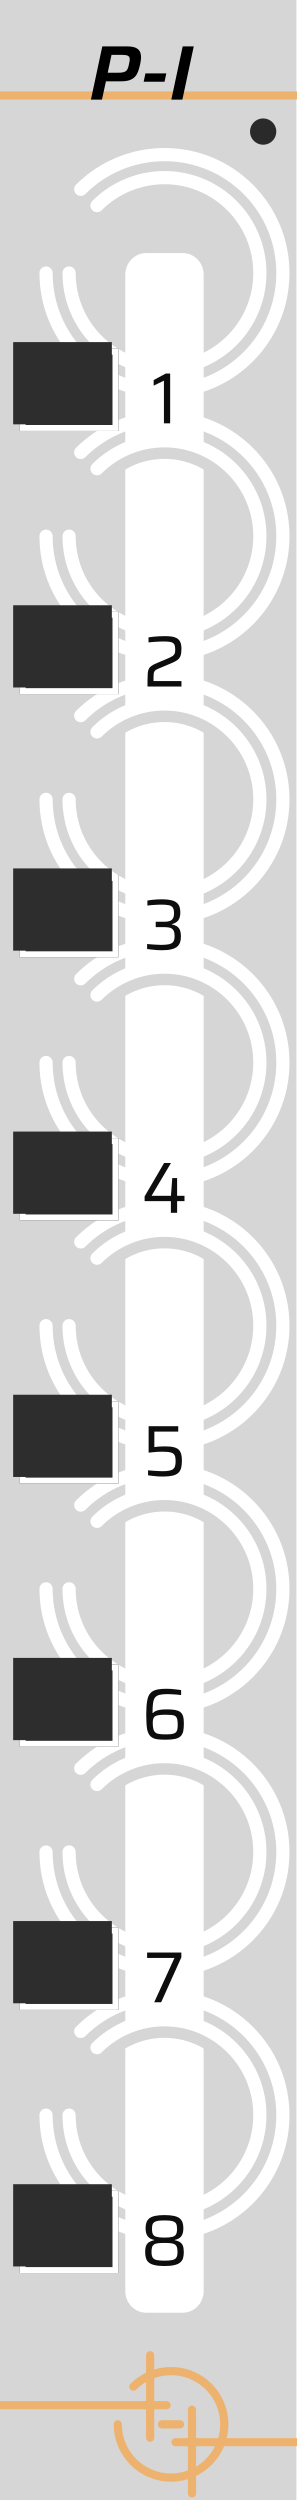
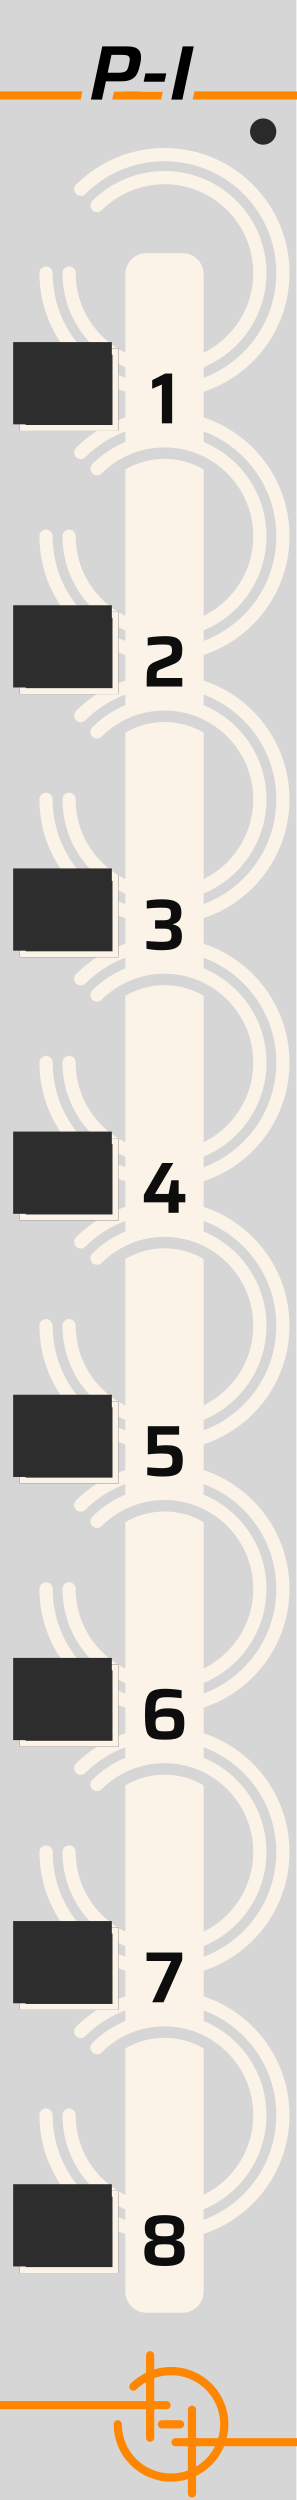
<svg xmlns="http://www.w3.org/2000/svg" width="100%" height="100%" viewBox="0 0 45 380" version="1.1" xml:space="preserve" style="fill-rule:evenodd;clip-rule:evenodd;stroke-linecap:round;stroke-linejoin:round;stroke-miterlimit:1.5;">
  <g id="background" transform="matrix(0.3,0,0,1,0,0)">
    <rect x="0" y="0" width="150" height="380" style="fill:rgb(214,214,214);" />
  </g>
  <g id="not-things-lines" transform="matrix(0.00411803,0,0,0.00411803,-22.2673,355.894)">
    <g transform="matrix(0.978109,0,0,0.959074,7233.25,-101.159)">
-       <path d="M4760,3985L9305.27,3985" style="fill:none;stroke:rgb(238,178,111);stroke-width:313.37px;" />
+       <path d="M4760,3985L9305.27,3985" style="fill:none;stroke:rgb(255,134,0);stroke-width:313.37px;" />
    </g>
    <g transform="matrix(0.970692,0,0,0.959074,7272.62,-101.159)">
-       <path d="M4410,2560L-1921.67,2560" style="fill:none;stroke:rgb(238,178,111);stroke-width:314.58px;" />
+       <path d="M4410,2560L-1921.67,2560" style="fill:none;stroke:rgb(255,134,0);stroke-width:314.58px;" />
    </g>
    <g transform="matrix(0.96045,0,0,0.96045,7473.62,-1632.04)">
-       <path d="M5226.34,4325L5226.34,7541.25" style="fill:none;stroke:rgb(238,178,111);stroke-width:316.04px;" />
+       <path d="M5226.34,4325L5226.34,7541.25" style="fill:none;stroke:rgb(255,134,0);stroke-width:316.04px;" />
    </g>
    <g transform="matrix(0.959074,0,0,0.960269,7146.63,-1632.54)">
-       <path d="M3964.79,5400L3964.79,2232.68" style="fill:none;stroke:rgb(238,178,111);stroke-width:316.3px;" />
+       <path d="M3964.79,5400L3964.79,2232.68" style="fill:none;stroke:rgb(255,134,0);stroke-width:316.3px;" />
    </g>
    <g transform="matrix(0.959074,0,0,0.959074,7323.91,-101.095)">
-       <path d="M4235,3297L4935,3297" style="fill:none;stroke:rgb(238,178,111);stroke-width:316.5px;" />
+       <path d="M4235,3297L4935,3297" style="fill:none;stroke:rgb(255,134,0);stroke-width:316.5px;" />
    </g>
    <g transform="matrix(0.950864,0,0,0.950864,7164.38,-150.825)">
-       <path d="M3330.5,1915.9C3704.78,1541.63 4221.7,1310 4792.3,1310C5933.49,1310 6860,2236.51 6860,3377.7C6860,4518.9 5933.49,5445.4 4792.3,5445.4C3651.1,5445.4 2724.6,4518.9 2724.6,3377.7" style="fill:none;stroke:rgb(238,178,111);stroke-width:319.23px;" />
+       <path d="M3330.5,1915.9C3704.78,1541.63 4221.7,1310 4792.3,1310C5933.49,1310 6860,2236.51 6860,3377.7C6860,4518.9 5933.49,5445.4 4792.3,5445.4C3651.1,5445.4 2724.6,4518.9 2724.6,3377.7" style="fill:none;stroke:rgb(255,134,0);stroke-width:319.23px;" />
    </g>
  </g>
  <g id="input" transform="matrix(1,0,0,1,-1.5,-10)">
    <g id="controls-background">
      <g transform="matrix(0.78158,0,0,0.916412,5.85871,29.4938)">
-         <path d="M33.447,24.286L33.447,358.743C33.447,360.399 31.87,361.744 29.928,361.744L22.891,361.744C20.949,361.744 19.373,360.399 19.373,358.743L19.373,24.286C19.373,22.63 20.949,21.285 22.891,21.285L29.928,21.285C31.87,21.285 33.447,22.63 33.447,24.286Z" style="fill:white;stroke:white;stroke-width:1.17px;" />
+         <path d="M33.447,24.286L33.447,358.743C33.447,360.399 31.87,361.744 29.928,361.744L22.891,361.744C20.949,361.744 19.373,360.399 19.373,358.743L19.373,24.286C19.373,22.63 20.949,21.285 22.891,21.285L29.928,21.285C31.87,21.285 33.447,22.63 33.447,24.286Z" style="fill:rgb(252,243,232);stroke:rgb(252,243,232);stroke-width:1.17px;" />
      </g>
      <g id="in-8-cutout" transform="matrix(1.1087,0,0,1.1087,-2.88043,-22.7283)">
        <path d="M34.632,311.368C32.475,309.212 29.55,308 26.5,308C23.45,308 20.525,309.212 18.368,311.368C20.525,309.212 23.45,308 26.5,308C29.55,308 32.475,309.212 34.632,311.368Z" style="fill:none;stroke:rgb(214,214,214);stroke-width:1.8px;stroke-linecap:butt;stroke-miterlimit:2;" />
      </g>
      <g id="in-7-cutout" transform="matrix(1.1087,0,0,1.1087,-2.88043,-62.7283)">
        <path d="M34.632,311.368C32.475,309.212 29.55,308 26.5,308C23.45,308 20.525,309.212 18.368,311.368C20.525,309.212 23.45,308 26.5,308C29.55,308 32.475,309.212 34.632,311.368Z" style="fill:none;stroke:rgb(214,214,214);stroke-width:1.8px;stroke-linecap:butt;stroke-miterlimit:2;" />
      </g>
      <g id="in-6-cutout" transform="matrix(1.1087,0,0,1.1087,-2.88043,-102.728)">
        <path d="M34.632,311.368C32.475,309.212 29.55,308 26.5,308C23.45,308 20.525,309.212 18.368,311.368C20.525,309.212 23.45,308 26.5,308C29.55,308 32.475,309.212 34.632,311.368Z" style="fill:none;stroke:rgb(214,214,214);stroke-width:1.8px;stroke-linecap:butt;stroke-miterlimit:2;" />
      </g>
      <g id="in-5-cutout" transform="matrix(1.1087,0,0,1.1087,-2.88043,-142.728)">
        <path d="M34.632,311.368C32.475,309.212 29.55,308 26.5,308C23.45,308 20.525,309.212 18.368,311.368C20.525,309.212 23.45,308 26.5,308C29.55,308 32.475,309.212 34.632,311.368Z" style="fill:none;stroke:rgb(214,214,214);stroke-width:1.8px;stroke-linecap:butt;stroke-miterlimit:2;" />
      </g>
      <g id="in-4-cutout" transform="matrix(1.1087,0,0,1.1087,-2.88043,-182.728)">
        <path d="M34.632,311.368C32.475,309.212 29.55,308 26.5,308C23.45,308 20.525,309.212 18.368,311.368C20.525,309.212 23.45,308 26.5,308C29.55,308 32.475,309.212 34.632,311.368Z" style="fill:none;stroke:rgb(214,214,214);stroke-width:1.8px;stroke-linecap:butt;stroke-miterlimit:2;" />
      </g>
      <g id="in-3-cutout" transform="matrix(1.1087,0,0,1.1087,-2.88043,-222.728)">
        <path d="M34.632,311.368C32.475,309.212 29.55,308 26.5,308C23.45,308 20.525,309.212 18.368,311.368C20.525,309.212 23.45,308 26.5,308C29.55,308 32.475,309.212 34.632,311.368Z" style="fill:none;stroke:rgb(214,214,214);stroke-width:1.8px;stroke-linecap:butt;stroke-miterlimit:2;" />
      </g>
      <g id="in-2-cutout" transform="matrix(1.1087,0,0,1.1087,-2.88043,-262.728)">
        <path d="M34.632,311.368C32.475,309.212 29.55,308 26.5,308C23.45,308 20.525,309.212 18.368,311.368C20.525,309.212 23.45,308 26.5,308C29.55,308 32.475,309.212 34.632,311.368Z" style="fill:none;stroke:rgb(214,214,214);stroke-width:1.8px;stroke-linecap:butt;stroke-miterlimit:2;" />
      </g>
      <g id="in-8" transform="matrix(1.56522,0,0,1.56522,-14.9783,-168.587)">
-         <path d="M15,319.5C15,325.851 20.149,331 26.5,331C32.847,331 38,325.847 38,319.5C38,313.153 32.847,308 26.5,308C23.45,308 20.525,309.212 18.368,311.368C20.525,309.212 23.45,308 26.5,308C32.847,308 38,313.153 38,319.5C38,325.847 32.847,331 26.5,331C20.149,331 15,325.851 15,319.5Z" style="fill:none;stroke:white;stroke-width:1.28px;stroke-linecap:butt;stroke-miterlimit:2;" />
+         <path d="M15,319.5C15,325.851 20.149,331 26.5,331C32.847,331 38,325.847 38,319.5C38,313.153 32.847,308 26.5,308C23.45,308 20.525,309.212 18.368,311.368C20.525,309.212 23.45,308 26.5,308C32.847,308 38,313.153 38,319.5C38,325.847 32.847,331 26.5,331C20.149,331 15,325.851 15,319.5Z" style="fill:none;stroke:rgb(252,243,232);stroke-width:1.28px;stroke-linecap:butt;stroke-miterlimit:2;" />
      </g>
      <g id="in-7" transform="matrix(1.56522,0,0,1.56522,-14.9783,-145.978)">
-         <path d="M15,279.5C15,285.851 20.149,291 26.5,291C32.847,291 38,285.847 38,279.5C38,273.153 32.847,268 26.5,268C23.45,268 20.525,269.212 18.368,271.368C20.525,269.212 23.45,268 26.5,268C32.847,268 38,273.153 38,279.5C38,285.847 32.847,291 26.5,291C20.149,291 15,285.851 15,279.5Z" style="fill:none;stroke:white;stroke-width:1.28px;stroke-linecap:butt;stroke-miterlimit:2;" />
+         <path d="M15,279.5C15,285.851 20.149,291 26.5,291C32.847,291 38,285.847 38,279.5C38,273.153 32.847,268 26.5,268C23.45,268 20.525,269.212 18.368,271.368C20.525,269.212 23.45,268 26.5,268C32.847,268 38,273.153 38,279.5C38,285.847 32.847,291 26.5,291C20.149,291 15,285.851 15,279.5Z" style="fill:none;stroke:rgb(252,243,232);stroke-width:1.28px;stroke-linecap:butt;stroke-miterlimit:2;" />
      </g>
      <g id="in-6" transform="matrix(1.56522,0,0,1.56522,-14.9783,-123.37)">
-         <path d="M15,239.5C15,245.851 20.149,251 26.5,251C32.847,251 38,245.847 38,239.5C38,233.153 32.847,228 26.5,228C23.45,228 20.525,229.212 18.368,231.368C20.525,229.212 23.45,228 26.5,228C32.847,228 38,233.153 38,239.5C38,245.847 32.847,251 26.5,251C20.149,251 15,245.851 15,239.5Z" style="fill:none;stroke:white;stroke-width:1.28px;stroke-linecap:butt;stroke-miterlimit:2;" />
+         <path d="M15,239.5C15,245.851 20.149,251 26.5,251C32.847,251 38,245.847 38,239.5C38,233.153 32.847,228 26.5,228C23.45,228 20.525,229.212 18.368,231.368C20.525,229.212 23.45,228 26.5,228C32.847,228 38,233.153 38,239.5C38,245.847 32.847,251 26.5,251C20.149,251 15,245.851 15,239.5Z" style="fill:none;stroke:rgb(252,243,232);stroke-width:1.28px;stroke-linecap:butt;stroke-miterlimit:2;" />
      </g>
      <g id="in-5" transform="matrix(1.56522,0,0,1.56522,-14.9783,-100.761)">
-         <path d="M15,199.5C15,205.851 20.149,211 26.5,211C32.847,211 38,205.847 38,199.5C38,193.153 32.847,188 26.5,188C23.45,188 20.525,189.212 18.368,191.368C20.525,189.212 23.45,188 26.5,188C32.847,188 38,193.153 38,199.5C38,205.847 32.847,211 26.5,211C20.149,211 15,205.851 15,199.5Z" style="fill:none;stroke:white;stroke-width:1.28px;stroke-linecap:butt;stroke-miterlimit:2;" />
+         <path d="M15,199.5C15,205.851 20.149,211 26.5,211C32.847,211 38,205.847 38,199.5C38,193.153 32.847,188 26.5,188C23.45,188 20.525,189.212 18.368,191.368C20.525,189.212 23.45,188 26.5,188C32.847,188 38,193.153 38,199.5C38,205.847 32.847,211 26.5,211C20.149,211 15,205.851 15,199.5Z" style="fill:none;stroke:rgb(252,243,232);stroke-width:1.28px;stroke-linecap:butt;stroke-miterlimit:2;" />
      </g>
      <g id="in-4" transform="matrix(1.56522,0,0,1.56522,-14.9783,-78.1522)">
-         <path d="M15,159.5C15,165.851 20.149,171 26.5,171C32.847,171 38,165.847 38,159.5C38,153.153 32.847,148 26.5,148C23.45,148 20.525,149.212 18.368,151.368C20.525,149.212 23.45,148 26.5,148C32.847,148 38,153.153 38,159.5C38,165.847 32.847,171 26.5,171C20.149,171 15,165.851 15,159.5Z" style="fill:none;stroke:white;stroke-width:1.28px;stroke-linecap:butt;stroke-miterlimit:2;" />
+         <path d="M15,159.5C15,165.851 20.149,171 26.5,171C32.847,171 38,165.847 38,159.5C38,153.153 32.847,148 26.5,148C23.45,148 20.525,149.212 18.368,151.368C20.525,149.212 23.45,148 26.5,148C32.847,148 38,153.153 38,159.5C38,165.847 32.847,171 26.5,171C20.149,171 15,165.851 15,159.5Z" style="fill:none;stroke:rgb(252,243,232);stroke-width:1.28px;stroke-linecap:butt;stroke-miterlimit:2;" />
      </g>
      <g id="in-3" transform="matrix(1.56522,0,0,1.56522,-14.9783,-55.5435)">
-         <path d="M15,119.5C15,125.851 20.149,131 26.5,131C32.847,131 38,125.847 38,119.5C38,113.153 32.847,108 26.5,108C23.45,108 20.525,109.212 18.368,111.368C20.525,109.212 23.45,108 26.5,108C32.847,108 38,113.153 38,119.5C38,125.847 32.847,131 26.5,131C20.149,131 15,125.851 15,119.5Z" style="fill:none;stroke:white;stroke-width:1.28px;stroke-linecap:butt;stroke-miterlimit:2;" />
+         <path d="M15,119.5C15,125.851 20.149,131 26.5,131C32.847,131 38,125.847 38,119.5C38,113.153 32.847,108 26.5,108C23.45,108 20.525,109.212 18.368,111.368C20.525,109.212 23.45,108 26.5,108C32.847,108 38,113.153 38,119.5C38,125.847 32.847,131 26.5,131C20.149,131 15,125.851 15,119.5Z" style="fill:none;stroke:rgb(252,243,232);stroke-width:1.28px;stroke-linecap:butt;stroke-miterlimit:2;" />
      </g>
      <g id="in-2" transform="matrix(1.56522,0,0,1.56522,-14.9783,-32.9348)">
-         <path d="M15,79.5C15,85.851 20.149,91 26.5,91C32.847,91 38,85.847 38,79.5C38,73.153 32.847,68 26.5,68C23.45,68 20.525,69.212 18.368,71.368C20.525,69.212 23.45,68 26.5,68C32.847,68 38,73.153 38,79.5C38,85.847 32.847,91 26.5,91C20.149,91 15,85.851 15,79.5Z" style="fill:none;stroke:white;stroke-width:1.28px;stroke-linecap:butt;stroke-miterlimit:2;" />
+         <path d="M15,79.5C15,85.851 20.149,91 26.5,91C32.847,91 38,85.847 38,79.5C38,73.153 32.847,68 26.5,68C23.45,68 20.525,69.212 18.368,71.368C20.525,69.212 23.45,68 26.5,68C32.847,68 38,73.153 38,79.5C38,85.847 32.847,91 26.5,91C20.149,91 15,85.851 15,79.5Z" style="fill:none;stroke:rgb(252,243,232);stroke-width:1.28px;stroke-linecap:butt;stroke-miterlimit:2;" />
      </g>
      <g id="in-1" transform="matrix(1.56522,0,0,1.56522,-14.9783,-10.3261)">
-         <path d="M15,39.5C15,45.851 20.149,51 26.5,51C32.847,51 38,45.847 38,39.5C38,33.153 32.847,28 26.5,28C23.45,28 20.525,29.212 18.368,31.368C20.525,29.212 23.45,28 26.5,28C32.847,28 38,33.153 38,39.5C38,45.847 32.847,51 26.5,51C20.149,51 15,45.851 15,39.5Z" style="fill:none;stroke:white;stroke-width:1.28px;stroke-linecap:butt;stroke-miterlimit:2;" />
+         <path d="M15,39.5C15,45.851 20.149,51 26.5,51C32.847,51 38,45.847 38,39.5C38,33.153 32.847,28 26.5,28C23.45,28 20.525,29.212 18.368,31.368C20.525,29.212 23.45,28 26.5,28C32.847,28 38,33.153 38,39.5C38,45.847 32.847,51 26.5,51C20.149,51 15,45.851 15,39.5Z" style="fill:none;stroke:rgb(252,243,232);stroke-width:1.28px;stroke-linecap:butt;stroke-miterlimit:2;" />
      </g>
      <g id="in-81" transform="matrix(1.26087,0,0,1.26087,-6.91304,-71.3478)">
-         <path d="M15,319.5C15,325.851 20.149,331 26.5,331C32.847,331 38,325.847 38,319.5C38,313.153 32.847,308 26.5,308C23.45,308 20.525,309.212 18.368,311.368C20.525,309.212 23.45,308 26.5,308C32.847,308 38,313.153 38,319.5C38,325.847 32.847,331 26.5,331C20.149,331 15,325.851 15,319.5Z" style="fill:none;stroke:white;stroke-width:1.59px;stroke-linecap:butt;stroke-miterlimit:2;" />
+         <path d="M15,319.5C15,325.851 20.149,331 26.5,331C32.847,331 38,325.847 38,319.5C38,313.153 32.847,308 26.5,308C23.45,308 20.525,309.212 18.368,311.368C20.525,309.212 23.45,308 26.5,308C32.847,308 38,313.153 38,319.5C38,325.847 32.847,331 26.5,331C20.149,331 15,325.851 15,319.5Z" style="fill:none;stroke:rgb(252,243,232);stroke-width:1.59px;stroke-linecap:butt;stroke-miterlimit:2;" />
      </g>
      <g id="in-71" transform="matrix(1.26087,0,0,1.26087,-6.91304,-60.9131)">
-         <path d="M15,279.5C15,285.851 20.149,291 26.5,291C32.847,291 38,285.847 38,279.5C38,273.153 32.847,268 26.5,268C23.45,268 20.525,269.212 18.368,271.368C20.525,269.212 23.45,268 26.5,268C32.847,268 38,273.153 38,279.5C38,285.847 32.847,291 26.5,291C20.149,291 15,285.851 15,279.5Z" style="fill:none;stroke:white;stroke-width:1.59px;stroke-linecap:butt;stroke-miterlimit:2;" />
+         <path d="M15,279.5C15,285.851 20.149,291 26.5,291C32.847,291 38,285.847 38,279.5C38,273.153 32.847,268 26.5,268C23.45,268 20.525,269.212 18.368,271.368C20.525,269.212 23.45,268 26.5,268C32.847,268 38,273.153 38,279.5C38,285.847 32.847,291 26.5,291C20.149,291 15,285.851 15,279.5Z" style="fill:none;stroke:rgb(252,243,232);stroke-width:1.59px;stroke-linecap:butt;stroke-miterlimit:2;" />
      </g>
      <g id="in-61" transform="matrix(1.26087,0,0,1.26087,-6.91304,-50.4783)">
-         <path d="M15,239.5C15,245.851 20.149,251 26.5,251C32.847,251 38,245.847 38,239.5C38,233.153 32.847,228 26.5,228C23.45,228 20.525,229.212 18.368,231.368C20.525,229.212 23.45,228 26.5,228C32.847,228 38,233.153 38,239.5C38,245.847 32.847,251 26.5,251C20.149,251 15,245.851 15,239.5Z" style="fill:none;stroke:white;stroke-width:1.59px;stroke-linecap:butt;stroke-miterlimit:2;" />
+         <path d="M15,239.5C15,245.851 20.149,251 26.5,251C32.847,251 38,245.847 38,239.5C38,233.153 32.847,228 26.5,228C23.45,228 20.525,229.212 18.368,231.368C20.525,229.212 23.45,228 26.5,228C32.847,228 38,233.153 38,239.5C38,245.847 32.847,251 26.5,251C20.149,251 15,245.851 15,239.5Z" style="fill:none;stroke:rgb(252,243,232);stroke-width:1.59px;stroke-linecap:butt;stroke-miterlimit:2;" />
      </g>
      <g id="in-51" transform="matrix(1.26087,0,0,1.26087,-6.91304,-40.0435)">
-         <path d="M15,199.5C15,205.851 20.149,211 26.5,211C32.847,211 38,205.847 38,199.5C38,193.153 32.847,188 26.5,188C23.45,188 20.525,189.212 18.368,191.368C20.525,189.212 23.45,188 26.5,188C32.847,188 38,193.153 38,199.5C38,205.847 32.847,211 26.5,211C20.149,211 15,205.851 15,199.5Z" style="fill:none;stroke:white;stroke-width:1.59px;stroke-linecap:butt;stroke-miterlimit:2;" />
+         <path d="M15,199.5C15,205.851 20.149,211 26.5,211C32.847,211 38,205.847 38,199.5C38,193.153 32.847,188 26.5,188C23.45,188 20.525,189.212 18.368,191.368C20.525,189.212 23.45,188 26.5,188C32.847,188 38,193.153 38,199.5C38,205.847 32.847,211 26.5,211C20.149,211 15,205.851 15,199.5Z" style="fill:none;stroke:rgb(252,243,232);stroke-width:1.59px;stroke-linecap:butt;stroke-miterlimit:2;" />
      </g>
      <g id="in-41" transform="matrix(1.26087,0,0,1.26087,-6.91304,-29.6087)">
-         <path d="M15,159.5C15,165.851 20.149,171 26.5,171C32.847,171 38,165.847 38,159.5C38,153.153 32.847,148 26.5,148C23.45,148 20.525,149.212 18.368,151.368C20.525,149.212 23.45,148 26.5,148C32.847,148 38,153.153 38,159.5C38,165.847 32.847,171 26.5,171C20.149,171 15,165.851 15,159.5Z" style="fill:none;stroke:white;stroke-width:1.59px;stroke-linecap:butt;stroke-miterlimit:2;" />
+         <path d="M15,159.5C15,165.851 20.149,171 26.5,171C32.847,171 38,165.847 38,159.5C38,153.153 32.847,148 26.5,148C23.45,148 20.525,149.212 18.368,151.368C20.525,149.212 23.45,148 26.5,148C32.847,148 38,153.153 38,159.5C38,165.847 32.847,171 26.5,171C20.149,171 15,165.851 15,159.5Z" style="fill:none;stroke:rgb(252,243,232);stroke-width:1.59px;stroke-linecap:butt;stroke-miterlimit:2;" />
      </g>
      <g id="in-31" transform="matrix(1.26087,0,0,1.26087,-6.91304,-19.1739)">
-         <path d="M15,119.5C15,125.851 20.149,131 26.5,131C32.847,131 38,125.847 38,119.5C38,113.153 32.847,108 26.5,108C23.45,108 20.525,109.212 18.368,111.368C20.525,109.212 23.45,108 26.5,108C32.847,108 38,113.153 38,119.5C38,125.847 32.847,131 26.5,131C20.149,131 15,125.851 15,119.5Z" style="fill:white;stroke:white;stroke-width:1.59px;stroke-linecap:butt;stroke-miterlimit:2;" />
+         <path d="M15,119.5C15,125.851 20.149,131 26.5,131C32.847,131 38,125.847 38,119.5C38,113.153 32.847,108 26.5,108C23.45,108 20.525,109.212 18.368,111.368C20.525,109.212 23.45,108 26.5,108C32.847,108 38,113.153 38,119.5C38,125.847 32.847,131 26.5,131C20.149,131 15,125.851 15,119.5Z" style="fill:rgb(252,243,232);stroke:rgb(252,243,232);stroke-width:1.59px;stroke-linecap:butt;stroke-miterlimit:2;" />
      </g>
      <g id="in-21" transform="matrix(1.26087,0,0,1.26087,-6.91304,-8.73914)">
-         <path d="M15,79.5C15,85.851 20.149,91 26.5,91C32.847,91 38,85.847 38,79.5C38,73.153 32.847,68 26.5,68C23.45,68 20.525,69.212 18.368,71.368C20.525,69.212 23.45,68 26.5,68C32.847,68 38,73.153 38,79.5C38,85.847 32.847,91 26.5,91C20.149,91 15,85.851 15,79.5Z" style="fill:none;stroke:white;stroke-width:1.59px;stroke-linecap:butt;stroke-miterlimit:2;" />
+         <path d="M15,79.5C15,85.851 20.149,91 26.5,91C32.847,91 38,85.847 38,79.5C38,73.153 32.847,68 26.5,68C23.45,68 20.525,69.212 18.368,71.368C20.525,69.212 23.45,68 26.5,68C32.847,68 38,73.153 38,79.5C38,85.847 32.847,91 26.5,91C20.149,91 15,85.851 15,79.5Z" style="fill:none;stroke:rgb(252,243,232);stroke-width:1.59px;stroke-linecap:butt;stroke-miterlimit:2;" />
      </g>
      <g id="in-11" transform="matrix(1.26087,0,0,1.26087,-6.91304,1.69564)">
-         <path d="M15,39.5C15,45.851 20.149,51 26.5,51C32.847,51 38,45.847 38,39.5C38,33.153 32.847,28 26.5,28C23.45,28 20.525,29.212 18.368,31.368C20.525,29.212 23.45,28 26.5,28C32.847,28 38,33.153 38,39.5C38,45.847 32.847,51 26.5,51C20.149,51 15,45.851 15,39.5Z" style="fill:none;stroke:white;stroke-width:1.59px;stroke-linecap:butt;stroke-miterlimit:2;" />
+         <path d="M15,39.5C15,45.851 20.149,51 26.5,51C32.847,51 38,45.847 38,39.5C38,33.153 32.847,28 26.5,28C23.45,28 20.525,29.212 18.368,31.368C20.525,29.212 23.45,28 26.5,28C32.847,28 38,33.153 38,39.5C38,45.847 32.847,51 26.5,51C20.149,51 15,45.851 15,39.5Z" style="fill:none;stroke:rgb(252,243,232);stroke-width:1.59px;stroke-linecap:butt;stroke-miterlimit:2;" />
      </g>
    </g>
    <g id="text" transform="matrix(1,0,0,1,42.4702,14.5)">
      <g transform="matrix(1,0,0,1,-15.9642,339.848)">
-         <g transform="matrix(11,0,0,11,-3.7565,0)">
-           <path d="M0.341,0.008C0.285,0.008 0.239,0.004 0.204,-0.005C0.169,-0.013 0.142,-0.025 0.123,-0.042C0.104,-0.058 0.092,-0.078 0.085,-0.102C0.078,-0.125 0.074,-0.153 0.074,-0.184C0.074,-0.223 0.079,-0.254 0.089,-0.276C0.098,-0.297 0.112,-0.313 0.131,-0.324C0.15,-0.335 0.172,-0.343 0.199,-0.349L0.199,-0.353C0.158,-0.361 0.128,-0.378 0.109,-0.403C0.09,-0.428 0.08,-0.465 0.08,-0.515C0.08,-0.546 0.084,-0.572 0.092,-0.595C0.1,-0.618 0.114,-0.636 0.133,-0.652C0.152,-0.667 0.179,-0.678 0.213,-0.685C0.247,-0.692 0.29,-0.696 0.341,-0.696C0.392,-0.696 0.435,-0.692 0.469,-0.685C0.503,-0.678 0.53,-0.667 0.549,-0.652C0.568,-0.636 0.582,-0.618 0.59,-0.595C0.598,-0.572 0.602,-0.546 0.602,-0.515C0.602,-0.465 0.592,-0.428 0.573,-0.403C0.554,-0.378 0.524,-0.361 0.483,-0.353L0.483,-0.349C0.51,-0.343 0.533,-0.335 0.552,-0.324C0.57,-0.313 0.584,-0.297 0.594,-0.276C0.603,-0.254 0.608,-0.223 0.608,-0.184C0.608,-0.153 0.604,-0.125 0.598,-0.102C0.591,-0.078 0.578,-0.058 0.559,-0.042C0.54,-0.025 0.513,-0.013 0.478,-0.005C0.443,0.004 0.398,0.008 0.341,0.008ZM0.341,-0.066C0.387,-0.066 0.423,-0.069 0.449,-0.075C0.475,-0.08 0.494,-0.092 0.505,-0.109C0.516,-0.126 0.521,-0.152 0.521,-0.187C0.521,-0.214 0.518,-0.236 0.513,-0.253C0.508,-0.269 0.499,-0.281 0.486,-0.29C0.472,-0.299 0.454,-0.304 0.431,-0.307C0.408,-0.31 0.378,-0.311 0.341,-0.311C0.304,-0.311 0.274,-0.31 0.251,-0.307C0.228,-0.304 0.21,-0.299 0.197,-0.29C0.184,-0.281 0.174,-0.269 0.17,-0.253C0.165,-0.236 0.162,-0.214 0.162,-0.187C0.162,-0.152 0.167,-0.126 0.178,-0.109C0.189,-0.092 0.207,-0.08 0.233,-0.075C0.259,-0.069 0.295,-0.066 0.341,-0.066ZM0.341,-0.385C0.388,-0.385 0.424,-0.388 0.449,-0.395C0.474,-0.401 0.491,-0.413 0.501,-0.43C0.51,-0.447 0.515,-0.471 0.515,-0.503C0.515,-0.535 0.511,-0.56 0.502,-0.577C0.493,-0.594 0.475,-0.605 0.451,-0.612C0.426,-0.619 0.389,-0.622 0.341,-0.622C0.293,-0.622 0.257,-0.619 0.232,-0.612C0.207,-0.605 0.19,-0.594 0.181,-0.577C0.172,-0.56 0.168,-0.535 0.168,-0.503C0.168,-0.471 0.173,-0.447 0.182,-0.43C0.191,-0.413 0.209,-0.401 0.234,-0.395C0.259,-0.388 0.294,-0.385 0.341,-0.385Z" style="fill:rgb(13,13,13);fill-rule:nonzero;" />
+         <g transform="matrix(11,0,0,11,-3.751,0)">
+           <path d="M0.341,0.008C0.283,0.008 0.236,0.004 0.199,-0.005C0.162,-0.014 0.134,-0.026 0.114,-0.043C0.094,-0.06 0.08,-0.08 0.073,-0.104C0.066,-0.127 0.062,-0.154 0.062,-0.184C0.062,-0.223 0.067,-0.253 0.077,-0.275C0.086,-0.296 0.1,-0.313 0.119,-0.324C0.138,-0.335 0.16,-0.343 0.187,-0.349L0.187,-0.353C0.146,-0.362 0.116,-0.378 0.097,-0.403C0.078,-0.428 0.068,-0.465 0.068,-0.515C0.068,-0.544 0.072,-0.57 0.081,-0.593C0.09,-0.616 0.104,-0.635 0.125,-0.65C0.145,-0.665 0.173,-0.677 0.208,-0.685C0.243,-0.692 0.288,-0.696 0.341,-0.696C0.394,-0.696 0.438,-0.692 0.473,-0.685C0.508,-0.677 0.536,-0.665 0.557,-0.65C0.577,-0.635 0.592,-0.616 0.601,-0.593C0.61,-0.57 0.614,-0.544 0.614,-0.515C0.614,-0.465 0.604,-0.428 0.585,-0.403C0.566,-0.378 0.536,-0.362 0.495,-0.353L0.495,-0.349C0.522,-0.343 0.545,-0.335 0.564,-0.324C0.582,-0.313 0.596,-0.296 0.606,-0.275C0.615,-0.253 0.62,-0.223 0.62,-0.184C0.62,-0.154 0.616,-0.127 0.608,-0.104C0.6,-0.08 0.586,-0.06 0.567,-0.043C0.547,-0.026 0.519,-0.014 0.482,-0.005C0.445,0.004 0.398,0.008 0.341,0.008ZM0.341,-0.107C0.376,-0.107 0.404,-0.109 0.424,-0.112C0.443,-0.115 0.457,-0.124 0.465,-0.137C0.472,-0.15 0.476,-0.17 0.476,-0.197C0.476,-0.218 0.474,-0.235 0.47,-0.248C0.466,-0.261 0.459,-0.27 0.45,-0.277C0.44,-0.283 0.426,-0.287 0.409,-0.29C0.391,-0.292 0.368,-0.293 0.341,-0.293C0.313,-0.293 0.29,-0.292 0.273,-0.29C0.256,-0.287 0.242,-0.283 0.232,-0.277C0.222,-0.27 0.215,-0.261 0.212,-0.248C0.208,-0.235 0.206,-0.218 0.206,-0.197C0.206,-0.17 0.21,-0.15 0.218,-0.137C0.225,-0.124 0.239,-0.115 0.259,-0.112C0.278,-0.109 0.306,-0.107 0.341,-0.107ZM0.341,-0.403C0.377,-0.403 0.404,-0.405 0.423,-0.41C0.441,-0.414 0.453,-0.422 0.46,-0.435C0.467,-0.448 0.47,-0.467 0.47,-0.492C0.47,-0.518 0.467,-0.537 0.461,-0.55C0.454,-0.563 0.442,-0.571 0.424,-0.576C0.405,-0.58 0.378,-0.582 0.341,-0.582C0.304,-0.582 0.277,-0.58 0.258,-0.576C0.239,-0.571 0.227,-0.563 0.221,-0.55C0.215,-0.537 0.212,-0.518 0.212,-0.492C0.212,-0.467 0.215,-0.448 0.222,-0.435C0.228,-0.422 0.24,-0.414 0.259,-0.41C0.278,-0.405 0.305,-0.403 0.341,-0.403Z" style="fill:rgb(13,13,13);fill-rule:nonzero;" />
        </g>
      </g>
      <g transform="matrix(1,0,0,1,-15.9642,299.848)">
-         <g transform="matrix(11,0,0,11,-3.0965,0)">
-           <path d="M0.139,-0L0.419,-0.613L0.041,-0.613L0.041,-0.688L0.514,-0.688L0.514,-0.621L0.235,-0L0.139,-0Z" style="fill:rgb(13,13,13);fill-rule:nonzero;" />
+         <g transform="matrix(11,0,0,11,-3.1295,0)">
+           <path d="M0.114,-0L0.377,-0.571L0.036,-0.571L0.036,-0.688L0.529,-0.688L0.529,-0.582L0.271,-0L0.114,-0Z" style="fill:rgb(13,13,13);fill-rule:nonzero;" />
        </g>
      </g>
      <g transform="matrix(1,0,0,1,-15.9642,259.848)">
-         <g transform="matrix(11,0,0,11,-3.6135,0)">
-           <path d="M0.347,0.008C0.301,0.008 0.262,0.006 0.23,0.002C0.197,-0.003 0.17,-0.012 0.15,-0.027C0.129,-0.041 0.112,-0.063 0.101,-0.093C0.094,-0.108 0.089,-0.127 0.086,-0.15C0.083,-0.173 0.08,-0.2 0.079,-0.231C0.077,-0.262 0.076,-0.297 0.076,-0.337C0.076,-0.374 0.077,-0.407 0.079,-0.437C0.08,-0.467 0.083,-0.494 0.087,-0.517C0.09,-0.54 0.095,-0.561 0.101,-0.579C0.112,-0.61 0.129,-0.634 0.15,-0.651C0.171,-0.668 0.199,-0.679 0.232,-0.686C0.265,-0.693 0.306,-0.696 0.354,-0.696C0.371,-0.696 0.392,-0.695 0.415,-0.694C0.438,-0.692 0.462,-0.69 0.487,-0.687C0.511,-0.684 0.535,-0.681 0.558,-0.678L0.558,-0.609C0.537,-0.612 0.516,-0.614 0.493,-0.616C0.47,-0.617 0.448,-0.619 0.427,-0.62C0.405,-0.621 0.387,-0.622 0.372,-0.622C0.325,-0.622 0.288,-0.619 0.261,-0.612C0.233,-0.605 0.212,-0.593 0.198,-0.575C0.184,-0.557 0.175,-0.531 0.17,-0.497C0.165,-0.462 0.163,-0.417 0.163,-0.361L0.169,-0.361C0.176,-0.369 0.187,-0.377 0.2,-0.385C0.213,-0.392 0.233,-0.399 0.259,-0.404C0.284,-0.409 0.319,-0.411 0.362,-0.411C0.404,-0.411 0.44,-0.409 0.47,-0.404C0.5,-0.399 0.524,-0.39 0.543,-0.377C0.562,-0.364 0.575,-0.344 0.584,-0.319C0.592,-0.294 0.596,-0.26 0.596,-0.218C0.596,-0.174 0.593,-0.137 0.587,-0.108C0.58,-0.079 0.568,-0.056 0.55,-0.039C0.532,-0.022 0.507,-0.01 0.474,-0.003C0.441,0.004 0.399,0.008 0.347,0.008ZM0.339,-0.066C0.374,-0.066 0.402,-0.067 0.425,-0.07C0.448,-0.073 0.465,-0.079 0.478,-0.088C0.491,-0.097 0.499,-0.11 0.504,-0.127C0.509,-0.144 0.511,-0.168 0.511,-0.199C0.511,-0.231 0.509,-0.256 0.504,-0.275C0.499,-0.294 0.491,-0.308 0.479,-0.317C0.467,-0.326 0.45,-0.331 0.427,-0.334C0.404,-0.336 0.375,-0.337 0.339,-0.337C0.3,-0.337 0.268,-0.335 0.245,-0.331C0.222,-0.327 0.204,-0.321 0.194,-0.312C0.183,-0.303 0.175,-0.291 0.172,-0.277C0.168,-0.263 0.166,-0.246 0.166,-0.226C0.166,-0.189 0.169,-0.16 0.175,-0.139C0.18,-0.118 0.19,-0.102 0.203,-0.091C0.216,-0.08 0.233,-0.074 0.255,-0.071C0.277,-0.068 0.305,-0.066 0.339,-0.066Z" style="fill:rgb(13,13,13);fill-rule:nonzero;" />
+         <g transform="matrix(11,0,0,11,-3.652,0)">
+           <path d="M0.344,0.008C0.298,0.008 0.259,0.006 0.227,0.002C0.194,-0.003 0.167,-0.011 0.146,-0.024C0.125,-0.037 0.107,-0.056 0.094,-0.081C0.087,-0.098 0.081,-0.118 0.076,-0.142C0.071,-0.166 0.067,-0.194 0.065,-0.227C0.063,-0.26 0.062,-0.297 0.062,-0.34C0.062,-0.377 0.063,-0.41 0.065,-0.44C0.066,-0.469 0.069,-0.496 0.074,-0.519C0.079,-0.542 0.085,-0.563 0.092,-0.581C0.104,-0.611 0.121,-0.634 0.142,-0.651C0.163,-0.667 0.191,-0.679 0.226,-0.686C0.26,-0.693 0.302,-0.696 0.351,-0.696C0.37,-0.696 0.392,-0.695 0.417,-0.693C0.442,-0.691 0.467,-0.689 0.494,-0.686C0.52,-0.683 0.545,-0.679 0.568,-0.675L0.568,-0.566C0.545,-0.569 0.521,-0.571 0.498,-0.573C0.474,-0.575 0.452,-0.577 0.431,-0.578C0.41,-0.579 0.393,-0.58 0.379,-0.58C0.34,-0.58 0.309,-0.578 0.286,-0.573C0.263,-0.568 0.245,-0.558 0.234,-0.544C0.222,-0.53 0.214,-0.51 0.211,-0.483C0.207,-0.456 0.205,-0.421 0.205,-0.377L0.211,-0.377C0.217,-0.384 0.226,-0.391 0.238,-0.399C0.25,-0.406 0.267,-0.413 0.29,-0.418C0.312,-0.423 0.342,-0.426 0.379,-0.426C0.418,-0.426 0.451,-0.423 0.48,-0.418C0.509,-0.413 0.532,-0.403 0.551,-0.389C0.57,-0.374 0.584,-0.354 0.593,-0.328C0.602,-0.302 0.606,-0.268 0.606,-0.226C0.606,-0.182 0.603,-0.145 0.596,-0.115C0.588,-0.085 0.576,-0.061 0.557,-0.043C0.538,-0.025 0.511,-0.012 0.477,-0.004C0.443,0.004 0.399,0.008 0.344,0.008ZM0.336,-0.107C0.363,-0.107 0.385,-0.108 0.402,-0.11C0.419,-0.112 0.433,-0.116 0.443,-0.123C0.452,-0.13 0.459,-0.14 0.463,-0.153C0.466,-0.166 0.468,-0.184 0.468,-0.207C0.468,-0.23 0.466,-0.249 0.463,-0.264C0.459,-0.278 0.452,-0.288 0.443,-0.295C0.434,-0.302 0.42,-0.306 0.403,-0.308C0.386,-0.31 0.363,-0.311 0.336,-0.311C0.307,-0.311 0.284,-0.309 0.267,-0.306C0.249,-0.303 0.237,-0.298 0.229,-0.291C0.22,-0.284 0.215,-0.275 0.212,-0.264C0.209,-0.253 0.208,-0.24 0.208,-0.224C0.208,-0.196 0.21,-0.174 0.215,-0.159C0.219,-0.143 0.226,-0.131 0.236,-0.124C0.245,-0.117 0.258,-0.112 0.275,-0.11C0.291,-0.108 0.311,-0.107 0.336,-0.107Z" style="fill:rgb(13,13,13);fill-rule:nonzero;" />
        </g>
      </g>
      <g transform="matrix(1,0,0,1,-15.9642,219.848)">
-         <g transform="matrix(11,0,0,11,-3.4045,0)">
-           <path d="M0.287,0.008C0.266,0.008 0.244,0.007 0.219,0.006C0.194,0.004 0.17,0.002 0.146,-0.001C0.122,-0.003 0.101,-0.006 0.082,-0.009L0.082,-0.078C0.105,-0.076 0.129,-0.074 0.154,-0.072C0.179,-0.07 0.202,-0.069 0.224,-0.068C0.246,-0.067 0.265,-0.066 0.281,-0.066C0.318,-0.066 0.349,-0.068 0.373,-0.073C0.396,-0.077 0.415,-0.084 0.428,-0.095C0.44,-0.105 0.45,-0.119 0.455,-0.137C0.46,-0.154 0.463,-0.176 0.463,-0.203C0.463,-0.232 0.46,-0.256 0.455,-0.274C0.449,-0.291 0.439,-0.304 0.425,-0.313C0.41,-0.322 0.39,-0.328 0.365,-0.331C0.34,-0.334 0.307,-0.335 0.267,-0.335C0.254,-0.335 0.237,-0.335 0.218,-0.334C0.198,-0.333 0.177,-0.331 0.155,-0.329C0.133,-0.327 0.111,-0.325 0.09,-0.322L0.09,-0.688L0.499,-0.688L0.499,-0.613L0.169,-0.613L0.169,-0.399C0.182,-0.401 0.198,-0.403 0.216,-0.405C0.233,-0.406 0.251,-0.407 0.27,-0.408C0.288,-0.409 0.305,-0.409 0.321,-0.409C0.37,-0.409 0.41,-0.405 0.44,-0.397C0.47,-0.389 0.493,-0.377 0.509,-0.36C0.524,-0.343 0.535,-0.322 0.541,-0.298C0.547,-0.273 0.55,-0.245 0.55,-0.213C0.55,-0.172 0.546,-0.138 0.539,-0.11C0.531,-0.081 0.518,-0.059 0.499,-0.042C0.48,-0.025 0.453,-0.012 0.419,-0.004C0.385,0.004 0.341,0.008 0.287,0.008Z" style="fill:rgb(13,13,13);fill-rule:nonzero;" />
+         <g transform="matrix(11,0,0,11,-3.4265,0)">
+           <path d="M0.291,0.008C0.269,0.008 0.245,0.007 0.219,0.006C0.192,0.004 0.166,0.002 0.141,-0.002C0.116,-0.005 0.093,-0.008 0.073,-0.012L0.073,-0.12C0.098,-0.118 0.123,-0.116 0.148,-0.114C0.172,-0.112 0.196,-0.111 0.219,-0.11C0.241,-0.109 0.26,-0.108 0.276,-0.108C0.306,-0.108 0.33,-0.11 0.349,-0.113C0.368,-0.116 0.382,-0.121 0.393,-0.128C0.403,-0.135 0.41,-0.146 0.415,-0.159C0.419,-0.172 0.421,-0.189 0.421,-0.21C0.421,-0.232 0.419,-0.25 0.414,-0.264C0.409,-0.277 0.401,-0.287 0.39,-0.294C0.379,-0.3 0.363,-0.304 0.344,-0.307C0.325,-0.309 0.3,-0.31 0.27,-0.31C0.253,-0.31 0.234,-0.31 0.212,-0.309C0.19,-0.308 0.168,-0.306 0.145,-0.305C0.122,-0.303 0.101,-0.301 0.081,-0.298L0.081,-0.688L0.513,-0.688L0.513,-0.571L0.208,-0.571L0.208,-0.417C0.22,-0.418 0.234,-0.42 0.251,-0.421C0.267,-0.422 0.283,-0.423 0.3,-0.424C0.316,-0.425 0.33,-0.425 0.343,-0.425C0.388,-0.425 0.425,-0.421 0.454,-0.412C0.483,-0.403 0.505,-0.39 0.521,-0.373C0.537,-0.355 0.548,-0.334 0.555,-0.309C0.561,-0.284 0.564,-0.255 0.564,-0.222C0.564,-0.181 0.56,-0.146 0.553,-0.117C0.545,-0.088 0.531,-0.064 0.512,-0.046C0.492,-0.027 0.464,-0.014 0.428,-0.005C0.392,0.004 0.346,0.008 0.291,0.008Z" style="fill:rgb(13,13,13);fill-rule:nonzero;" />
        </g>
      </g>
      <g transform="matrix(1,0,0,1,-15.9642,179.848)">
-         <g transform="matrix(11,0,0,11,-3.531,0)">
-           <path d="M0.409,-0L0.409,-0.161L0.046,-0.161L0.046,-0.227L0.315,-0.688L0.41,-0.688L0.142,-0.235L0.41,-0.235L0.428,-0.48L0.495,-0.48L0.495,-0.235L0.597,-0.235L0.597,-0.161L0.495,-0.161L0.495,-0L0.409,-0Z" style="fill:rgb(13,13,13);fill-rule:nonzero;" />
+         <g transform="matrix(11,0,0,11,-3.5585,0)">
+           <path d="M0.378,-0L0.378,-0.145L0.038,-0.145L0.038,-0.248L0.291,-0.688L0.445,-0.688L0.191,-0.261L0.38,-0.261L0.418,-0.45L0.519,-0.45L0.519,-0.261L0.611,-0.261L0.611,-0.145L0.519,-0.145L0.519,-0L0.378,-0Z" style="fill:rgb(13,13,13);fill-rule:nonzero;" />
        </g>
      </g>
      <g transform="matrix(1,0,0,1,-15.9642,139.848)">
-         <g transform="matrix(11,0,0,11,-3.3055,0)">
-           <path d="M0.264,0.008C0.243,0.008 0.221,0.007 0.196,0.006C0.171,0.004 0.146,0.002 0.123,-0.001C0.099,-0.004 0.078,-0.006 0.06,-0.009L0.06,-0.078C0.083,-0.076 0.106,-0.074 0.131,-0.072C0.156,-0.07 0.179,-0.069 0.201,-0.068C0.223,-0.067 0.242,-0.066 0.258,-0.066C0.297,-0.066 0.331,-0.069 0.358,-0.074C0.385,-0.079 0.406,-0.09 0.42,-0.107C0.433,-0.124 0.44,-0.15 0.44,-0.187C0.44,-0.218 0.436,-0.242 0.427,-0.261C0.418,-0.279 0.404,-0.292 0.385,-0.3C0.366,-0.307 0.34,-0.311 0.308,-0.311L0.179,-0.311L0.179,-0.386L0.308,-0.386C0.331,-0.386 0.351,-0.389 0.37,-0.395C0.389,-0.401 0.404,-0.412 0.415,-0.429C0.426,-0.446 0.432,-0.47 0.432,-0.503C0.432,-0.539 0.426,-0.565 0.414,-0.582C0.402,-0.599 0.383,-0.61 0.356,-0.615C0.329,-0.62 0.293,-0.622 0.248,-0.622C0.23,-0.622 0.21,-0.621 0.188,-0.62C0.166,-0.619 0.144,-0.617 0.123,-0.616C0.101,-0.614 0.081,-0.612 0.064,-0.609L0.064,-0.679C0.082,-0.682 0.103,-0.685 0.126,-0.688C0.149,-0.69 0.173,-0.692 0.198,-0.694C0.223,-0.695 0.245,-0.696 0.265,-0.696C0.314,-0.696 0.354,-0.692 0.387,-0.685C0.42,-0.678 0.446,-0.667 0.465,-0.652C0.484,-0.637 0.498,-0.619 0.507,-0.596C0.515,-0.573 0.519,-0.546 0.519,-0.515C0.519,-0.465 0.509,-0.428 0.489,-0.403C0.468,-0.378 0.439,-0.362 0.402,-0.353L0.402,-0.349C0.427,-0.344 0.449,-0.336 0.468,-0.325C0.487,-0.314 0.501,-0.297 0.512,-0.274C0.522,-0.251 0.527,-0.221 0.527,-0.184C0.527,-0.155 0.524,-0.128 0.517,-0.105C0.509,-0.081 0.497,-0.061 0.478,-0.044C0.459,-0.027 0.433,-0.014 0.399,-0.006C0.364,0.004 0.319,0.008 0.264,0.008Z" style="fill:rgb(13,13,13);fill-rule:nonzero;" />
+         <g transform="matrix(11,0,0,11,-3.3385,0)">
+           <path d="M0.269,0.008C0.247,0.008 0.223,0.007 0.197,0.006C0.17,0.004 0.145,0.001 0.12,-0.002C0.095,-0.005 0.073,-0.009 0.054,-0.012L0.054,-0.12C0.077,-0.118 0.101,-0.116 0.127,-0.114C0.152,-0.112 0.175,-0.111 0.199,-0.11C0.222,-0.109 0.241,-0.108 0.257,-0.108C0.29,-0.108 0.318,-0.11 0.339,-0.113C0.36,-0.116 0.376,-0.123 0.386,-0.136C0.395,-0.149 0.4,-0.169 0.4,-0.197C0.4,-0.222 0.397,-0.241 0.39,-0.255C0.383,-0.268 0.372,-0.278 0.357,-0.283C0.341,-0.288 0.32,-0.29 0.293,-0.29L0.173,-0.29L0.173,-0.406L0.293,-0.406C0.315,-0.406 0.334,-0.408 0.349,-0.413C0.364,-0.417 0.375,-0.425 0.382,-0.437C0.389,-0.449 0.393,-0.467 0.393,-0.492C0.393,-0.52 0.389,-0.54 0.381,-0.553C0.372,-0.565 0.357,-0.573 0.336,-0.576C0.315,-0.579 0.285,-0.58 0.247,-0.58C0.228,-0.58 0.206,-0.579 0.184,-0.578C0.161,-0.577 0.138,-0.575 0.116,-0.574C0.094,-0.572 0.075,-0.57 0.058,-0.567L0.058,-0.676C0.077,-0.68 0.098,-0.684 0.123,-0.687C0.148,-0.69 0.173,-0.692 0.199,-0.694C0.225,-0.695 0.249,-0.696 0.27,-0.696C0.321,-0.696 0.364,-0.692 0.399,-0.684C0.433,-0.676 0.46,-0.664 0.481,-0.649C0.501,-0.634 0.515,-0.615 0.524,-0.593C0.533,-0.57 0.537,-0.544 0.537,-0.515C0.537,-0.465 0.527,-0.428 0.507,-0.403C0.487,-0.378 0.458,-0.362 0.419,-0.353L0.419,-0.349C0.445,-0.344 0.467,-0.335 0.486,-0.324C0.505,-0.313 0.519,-0.296 0.529,-0.274C0.539,-0.251 0.544,-0.221 0.544,-0.184C0.544,-0.156 0.54,-0.13 0.533,-0.107C0.525,-0.083 0.511,-0.063 0.492,-0.046C0.473,-0.028 0.445,-0.015 0.409,-0.006C0.373,0.003 0.326,0.008 0.269,0.008Z" style="fill:rgb(13,13,13);fill-rule:nonzero;" />
        </g>
      </g>
      <g transform="matrix(1,0,0,1,-15.9642,99.848)">
-         <g transform="matrix(11,0,0,11,-3.355,0)">
-           <path d="M0.07,-0L0.07,-0.08C0.07,-0.118 0.071,-0.15 0.073,-0.176C0.074,-0.201 0.079,-0.222 0.086,-0.239C0.093,-0.256 0.105,-0.27 0.121,-0.282C0.136,-0.294 0.158,-0.306 0.187,-0.318L0.368,-0.395C0.392,-0.406 0.41,-0.416 0.422,-0.425C0.434,-0.434 0.442,-0.446 0.447,-0.459C0.451,-0.472 0.453,-0.49 0.453,-0.512C0.453,-0.544 0.448,-0.568 0.439,-0.584C0.429,-0.599 0.412,-0.61 0.388,-0.615C0.363,-0.62 0.329,-0.622 0.284,-0.622C0.268,-0.622 0.249,-0.621 0.226,-0.62C0.203,-0.619 0.179,-0.617 0.154,-0.616C0.129,-0.614 0.106,-0.612 0.084,-0.609L0.084,-0.679C0.103,-0.682 0.126,-0.685 0.152,-0.688C0.177,-0.69 0.204,-0.692 0.232,-0.694C0.259,-0.695 0.285,-0.696 0.31,-0.696C0.342,-0.696 0.372,-0.694 0.399,-0.691C0.426,-0.688 0.451,-0.68 0.472,-0.669C0.493,-0.658 0.51,-0.64 0.522,-0.617C0.533,-0.593 0.539,-0.561 0.539,-0.521C0.539,-0.481 0.535,-0.449 0.527,-0.426C0.518,-0.402 0.505,-0.383 0.487,-0.369C0.468,-0.354 0.444,-0.341 0.414,-0.328L0.208,-0.241C0.191,-0.234 0.178,-0.225 0.171,-0.216C0.163,-0.207 0.158,-0.195 0.156,-0.18C0.154,-0.165 0.153,-0.145 0.153,-0.122L0.153,-0.075L0.539,-0.075L0.539,-0L0.07,-0Z" style="fill:rgb(13,13,13);fill-rule:nonzero;" />
+         <g transform="matrix(11,0,0,11,-3.3605,0)">
+           <path d="M0.059,-0L0.059,-0.09C0.059,-0.129 0.06,-0.162 0.062,-0.189C0.064,-0.216 0.069,-0.238 0.077,-0.257C0.084,-0.276 0.096,-0.292 0.112,-0.305C0.127,-0.318 0.149,-0.331 0.177,-0.342L0.335,-0.406C0.356,-0.415 0.372,-0.424 0.383,-0.431C0.394,-0.438 0.401,-0.446 0.404,-0.457C0.407,-0.468 0.409,-0.482 0.409,-0.5C0.409,-0.524 0.405,-0.542 0.397,-0.554C0.388,-0.565 0.374,-0.573 0.354,-0.576C0.333,-0.579 0.304,-0.58 0.267,-0.58C0.252,-0.58 0.234,-0.579 0.212,-0.578C0.19,-0.577 0.167,-0.575 0.143,-0.573C0.119,-0.571 0.096,-0.569 0.073,-0.566L0.073,-0.675C0.094,-0.679 0.118,-0.683 0.145,-0.686C0.172,-0.689 0.201,-0.691 0.23,-0.693C0.259,-0.695 0.285,-0.696 0.31,-0.696C0.343,-0.696 0.375,-0.694 0.404,-0.69C0.433,-0.686 0.458,-0.678 0.48,-0.665C0.502,-0.652 0.519,-0.634 0.532,-0.609C0.545,-0.584 0.551,-0.551 0.551,-0.509C0.551,-0.468 0.547,-0.434 0.538,-0.409C0.529,-0.384 0.515,-0.363 0.497,-0.348C0.479,-0.333 0.457,-0.32 0.43,-0.309L0.25,-0.237C0.234,-0.231 0.222,-0.225 0.215,-0.218C0.207,-0.211 0.202,-0.202 0.2,-0.191C0.197,-0.18 0.196,-0.165 0.196,-0.146L0.196,-0.117L0.551,-0.117L0.551,-0L0.059,-0Z" style="fill:rgb(13,13,13);fill-rule:nonzero;" />
        </g>
      </g>
      <g transform="matrix(1,0,0,1,-15.9642,59.848)">
-         <g transform="matrix(11,0,0,11,-2.068,0)">
-           <path d="M0.18,-0L0.18,-0.59L0.038,-0.521L0.038,-0.598L0.205,-0.688L0.266,-0.688L0.266,-0L0.18,-0Z" style="fill:rgb(13,13,13);fill-rule:nonzero;" />
+         <g transform="matrix(11,0,0,11,-2.1395,0)">
+           <path d="M0.158,-0L0.158,-0.536L0.024,-0.478L0.024,-0.597L0.203,-0.688L0.3,-0.688L0.3,-0L0.158,-0Z" style="fill:rgb(13,13,13);fill-rule:nonzero;" />
        </g>
      </g>
    </g>
  </g>
  <g id="displays" transform="matrix(1,0,0,1,0,1)">
    <g id="display-8" transform="matrix(1,0,0,1,0,280)">
      <g id="display-background" transform="matrix(0.352941,0,0,0.555556,-17.2941,3.38889)">
        <rect x="57.5" y="87.5" width="42.5" height="22.5" style="fill:rgb(45,45,45);" />
-         <path d="M100,87.5L100,110L57.5,110L57.5,87.5L100,87.5ZM97.45,89.12L60.05,89.12L60.05,108.38L97.45,108.38L97.45,89.12Z" style="fill:white;" />
+         <path d="M100,87.5L100,110L57.5,110L57.5,87.5L100,87.5ZM97.45,89.12L60.05,89.12L60.05,108.38L97.45,108.38L97.45,89.12Z" style="fill:rgb(252,243,232);" />
      </g>
      <g id="display-foreground" transform="matrix(0.352941,0,0,0.555556,-18.2941,2.38889)">
        <rect x="57.5" y="87.5" width="42.5" height="22.5" style="fill:rgb(45,45,45);" />
      </g>
    </g>
    <g id="display-7" transform="matrix(1,0,0,1,0,240)">
      <g id="display-background1" transform="matrix(0.352941,0,0,0.555556,-17.2941,3.38889)">
        <rect x="57.5" y="87.5" width="42.5" height="22.5" style="fill:rgb(45,45,45);" />
-         <path d="M100,87.5L100,110L57.5,110L57.5,87.5L100,87.5ZM97.45,89.12L60.05,89.12L60.05,108.38L97.45,108.38L97.45,89.12Z" style="fill:white;" />
+         <path d="M100,87.5L100,110L57.5,110L57.5,87.5L100,87.5ZM97.45,89.12L60.05,89.12L60.05,108.38L97.45,108.38L97.45,89.12Z" style="fill:rgb(252,243,232);" />
      </g>
      <g id="display-foreground1" transform="matrix(0.352941,0,0,0.555556,-18.2941,2.38889)">
        <rect x="57.5" y="87.5" width="42.5" height="22.5" style="fill:rgb(45,45,45);" />
      </g>
    </g>
    <g id="display-6" transform="matrix(1,0,0,1,0,200)">
      <g id="display-background2" transform="matrix(0.352941,0,0,0.555556,-17.2941,3.38889)">
        <rect x="57.5" y="87.5" width="42.5" height="22.5" style="fill:rgb(45,45,45);" />
-         <path d="M100,87.5L100,110L57.5,110L57.5,87.5L100,87.5ZM97.45,89.12L60.05,89.12L60.05,108.38L97.45,108.38L97.45,89.12Z" style="fill:white;" />
+         <path d="M100,87.5L100,110L57.5,110L57.5,87.5L100,87.5ZM97.45,89.12L60.05,89.12L60.05,108.38L97.45,108.38L97.45,89.12Z" style="fill:rgb(252,243,232);" />
      </g>
      <g id="display-foreground2" transform="matrix(0.352941,0,0,0.555556,-18.2941,2.38889)">
        <rect x="57.5" y="87.5" width="42.5" height="22.5" style="fill:rgb(45,45,45);" />
      </g>
    </g>
    <g id="display-5" transform="matrix(1,0,0,1,0,160)">
      <g id="display-background3" transform="matrix(0.352941,0,0,0.555556,-17.2941,3.38889)">
        <rect x="57.5" y="87.5" width="42.5" height="22.5" style="fill:rgb(45,45,45);" />
-         <path d="M100,87.5L100,110L57.5,110L57.5,87.5L100,87.5ZM97.45,89.12L60.05,89.12L60.05,108.38L97.45,108.38L97.45,89.12Z" style="fill:white;" />
+         <path d="M100,87.5L100,110L57.5,110L57.5,87.5L100,87.5ZM97.45,89.12L60.05,89.12L60.05,108.38L97.45,108.38L97.45,89.12Z" style="fill:rgb(252,243,232);" />
      </g>
      <g id="display-foreground3" transform="matrix(0.352941,0,0,0.555556,-18.2941,2.38889)">
        <rect x="57.5" y="87.5" width="42.5" height="22.5" style="fill:rgb(45,45,45);" />
      </g>
    </g>
    <g id="display-4" transform="matrix(1,0,0,1,0,120)">
      <g id="display-background4" transform="matrix(0.352941,0,0,0.555556,-17.2941,3.38889)">
        <rect x="57.5" y="87.5" width="42.5" height="22.5" style="fill:rgb(45,45,45);" />
-         <path d="M100,87.5L100,110L57.5,110L57.5,87.5L100,87.5ZM97.45,89.12L60.05,89.12L60.05,108.38L97.45,108.38L97.45,89.12Z" style="fill:white;" />
+         <path d="M100,87.5L100,110L57.5,110L57.5,87.5L100,87.5ZM97.45,89.12L60.05,89.12L60.05,108.38L97.45,108.38L97.45,89.12Z" style="fill:rgb(252,243,232);" />
      </g>
      <g id="display-foreground4" transform="matrix(0.352941,0,0,0.555556,-18.2941,2.38889)">
        <rect x="57.5" y="87.5" width="42.5" height="22.5" style="fill:rgb(45,45,45);" />
      </g>
    </g>
    <g id="display-3" transform="matrix(1,0,0,1,0,80)">
      <g id="display-background5" transform="matrix(0.352941,0,0,0.555556,-17.2941,3.38889)">
        <rect x="57.5" y="87.5" width="42.5" height="22.5" style="fill:rgb(45,45,45);" />
-         <path d="M100,87.5L100,110L57.5,110L57.5,87.5L100,87.5ZM97.45,89.12L60.05,89.12L60.05,108.38L97.45,108.38L97.45,89.12Z" style="fill:white;" />
+         <path d="M100,87.5L100,110L57.5,110L57.5,87.5L100,87.5ZM97.45,89.12L60.05,89.12L60.05,108.38L97.45,108.38L97.45,89.12Z" style="fill:rgb(252,243,232);" />
      </g>
      <g id="display-foreground5" transform="matrix(0.352941,0,0,0.555556,-18.2941,2.38889)">
        <rect x="57.5" y="87.5" width="42.5" height="22.5" style="fill:rgb(45,45,45);" />
      </g>
    </g>
    <g id="display-2" transform="matrix(1,0,0,1,0,40)">
      <g id="display-background6" transform="matrix(0.352941,0,0,0.555556,-17.2941,3.38889)">
        <rect x="57.5" y="87.5" width="42.5" height="22.5" style="fill:rgb(45,45,45);" />
-         <path d="M100,87.5L100,110L57.5,110L57.5,87.5L100,87.5ZM97.45,89.12L60.05,89.12L60.05,108.38L97.45,108.38L97.45,89.12Z" style="fill:white;" />
+         <path d="M100,87.5L100,110L57.5,110L57.5,87.5L100,87.5ZM97.45,89.12L60.05,89.12L60.05,108.38L97.45,108.38L97.45,89.12Z" style="fill:rgb(252,243,232);" />
      </g>
      <g id="display-foreground6" transform="matrix(0.352941,0,0,0.555556,-18.2941,2.38889)">
        <rect x="57.5" y="87.5" width="42.5" height="22.5" style="fill:rgb(45,45,45);" />
      </g>
    </g>
    <g id="display-1">
      <g id="display-background7" transform="matrix(0.352941,0,0,0.555556,-17.2941,3.38889)">
        <rect x="57.5" y="87.5" width="42.5" height="22.5" style="fill:rgb(45,45,45);" />
-         <path d="M100,87.5L100,110L57.5,110L57.5,87.5L100,87.5ZM97.45,89.12L60.05,89.12L60.05,108.38L97.45,108.38L97.45,89.12Z" style="fill:white;" />
+         <path d="M100,87.5L100,110L57.5,110L57.5,87.5L100,87.5ZM97.45,89.12L60.05,89.12L60.05,108.38L97.45,108.38L97.45,89.12Z" style="fill:rgb(252,243,232);" />
      </g>
      <g id="display-foreground7" transform="matrix(0.352941,0,0,0.555556,-18.2941,2.38889)">
        <rect x="57.5" y="87.5" width="42.5" height="22.5" style="fill:rgb(45,45,45);" />
      </g>
    </g>
  </g>
  <g id="LED" transform="matrix(0.596842,0,0,1.70526,-3.02895,-7.71429)">
    <ellipse cx="72.094" cy="16.252" rx="3.351" ry="1.173" style="fill:rgb(42,42,42);" />
  </g>
  <g transform="matrix(0.00402788,0,0,0.0039495,7.51945,-1.22874)">
-     <path d="M-1866.85,3985L9305.27,3985" style="fill:none;stroke:rgb(238,178,111);stroke-width:313.37px;" />
+     <path d="M-1866.85,3985L9305.27,3985" style="fill:none;stroke:rgb(255,134,0);stroke-width:313.37px;" />
  </g>
  <g transform="matrix(1,0,0,1,-38.9878,4.90775)">
    <g transform="matrix(11.75,0,0,11.75,52.4108,10.2272)">
+       <path d="M0.034,-0L0.181,-0.688L0.493,-0.688C0.542,-0.688 0.581,-0.683 0.608,-0.672C0.635,-0.661 0.655,-0.644 0.666,-0.623C0.677,-0.602 0.682,-0.576 0.682,-0.546C0.682,-0.533 0.681,-0.518 0.679,-0.503C0.676,-0.488 0.673,-0.472 0.67,-0.455C0.663,-0.424 0.655,-0.395 0.646,-0.368C0.636,-0.341 0.623,-0.317 0.606,-0.298C0.588,-0.278 0.565,-0.263 0.536,-0.252C0.506,-0.241 0.468,-0.236 0.422,-0.236L0.228,-0.236L0.177,-0L0.034,-0ZM0.251,-0.347L0.385,-0.347C0.412,-0.347 0.434,-0.349 0.451,-0.353C0.468,-0.357 0.481,-0.363 0.491,-0.372C0.5,-0.381 0.508,-0.393 0.513,-0.408C0.518,-0.423 0.523,-0.441 0.527,-0.462C0.53,-0.475 0.532,-0.486 0.534,-0.496C0.535,-0.506 0.536,-0.515 0.536,-0.523C0.536,-0.536 0.533,-0.547 0.527,-0.555C0.521,-0.563 0.511,-0.569 0.496,-0.573C0.481,-0.576 0.461,-0.578 0.435,-0.578L0.3,-0.578L0.251,-0.347Z" style="fill:none;fill-rule:nonzero;stroke:rgb(214,214,214);stroke-width:0.26px;stroke-linecap:butt;stroke-miterlimit:2;" />
+     </g>
+     <g transform="matrix(11.75,0,0,11.75,60.1893,10.2272)">
+       <path d="M0.054,-0.231L0.077,-0.339L0.347,-0.339L0.324,-0.231L0.054,-0.231Z" style="fill:none;fill-rule:nonzero;stroke:rgb(214,214,214);stroke-width:0.26px;stroke-linecap:butt;stroke-miterlimit:2;" />
+     </g>
+     <g transform="matrix(11.75,0,0,11.75,64.6308,10.2272)">
+       <path d="M0.034,-0L0.181,-0.688L0.324,-0.688L0.177,-0L0.034,-0Z" style="fill:none;fill-rule:nonzero;stroke:rgb(214,214,214);stroke-width:0.26px;stroke-linecap:butt;stroke-miterlimit:2;" />
+     </g>
+     <g transform="matrix(11.75,0,0,11.75,52.4108,10.2272)">
      <path d="M0.034,-0L0.181,-0.688L0.493,-0.688C0.542,-0.688 0.581,-0.683 0.608,-0.672C0.635,-0.661 0.655,-0.644 0.666,-0.623C0.677,-0.602 0.682,-0.576 0.682,-0.546C0.682,-0.533 0.681,-0.518 0.679,-0.503C0.676,-0.488 0.673,-0.472 0.67,-0.455C0.663,-0.424 0.655,-0.395 0.646,-0.368C0.636,-0.341 0.623,-0.317 0.606,-0.298C0.588,-0.278 0.565,-0.263 0.536,-0.252C0.506,-0.241 0.468,-0.236 0.422,-0.236L0.228,-0.236L0.177,-0L0.034,-0ZM0.251,-0.347L0.385,-0.347C0.412,-0.347 0.434,-0.349 0.451,-0.353C0.468,-0.357 0.481,-0.363 0.491,-0.372C0.5,-0.381 0.508,-0.393 0.513,-0.408C0.518,-0.423 0.523,-0.441 0.527,-0.462C0.53,-0.475 0.532,-0.486 0.534,-0.496C0.535,-0.506 0.536,-0.515 0.536,-0.523C0.536,-0.536 0.533,-0.547 0.527,-0.555C0.521,-0.563 0.511,-0.569 0.496,-0.573C0.481,-0.576 0.461,-0.578 0.435,-0.578L0.3,-0.578L0.251,-0.347Z" style="fill-rule:nonzero;" />
    </g>
    <g transform="matrix(11.75,0,0,11.75,60.1893,10.2272)">
      <path d="M0.054,-0.231L0.077,-0.339L0.347,-0.339L0.324,-0.231L0.054,-0.231Z" style="fill-rule:nonzero;" />
    </g>
    <g transform="matrix(11.75,0,0,11.75,64.6308,10.2272)">
      <path d="M0.034,-0L0.181,-0.688L0.324,-0.688L0.177,-0L0.034,-0Z" style="fill-rule:nonzero;" />
    </g>
  </g>
</svg>
